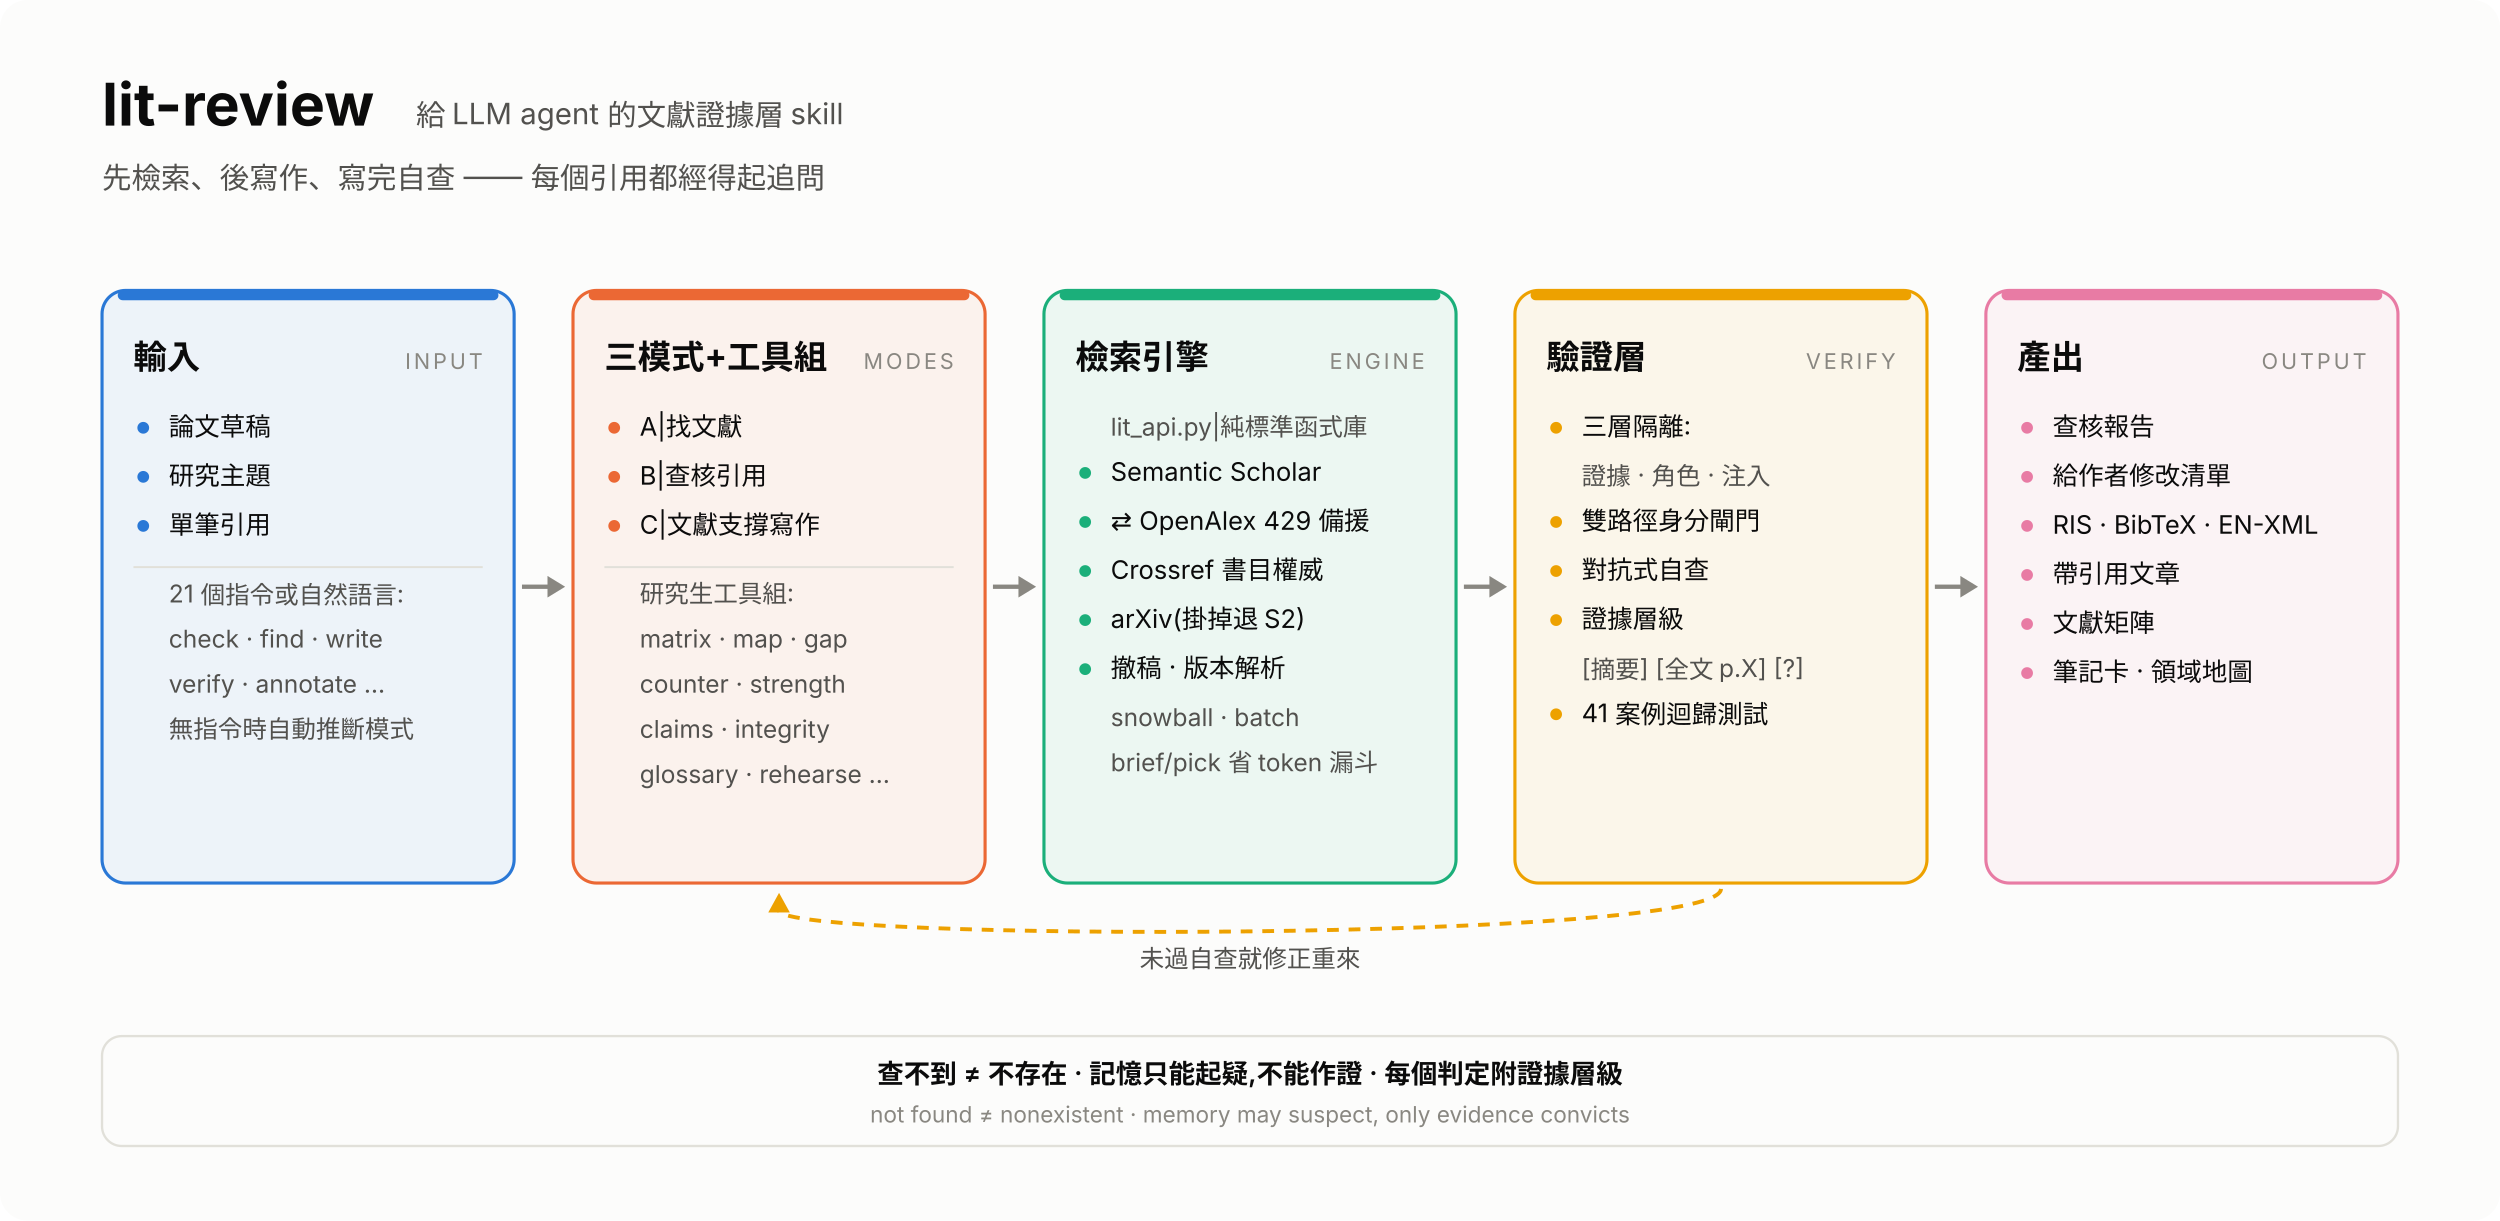
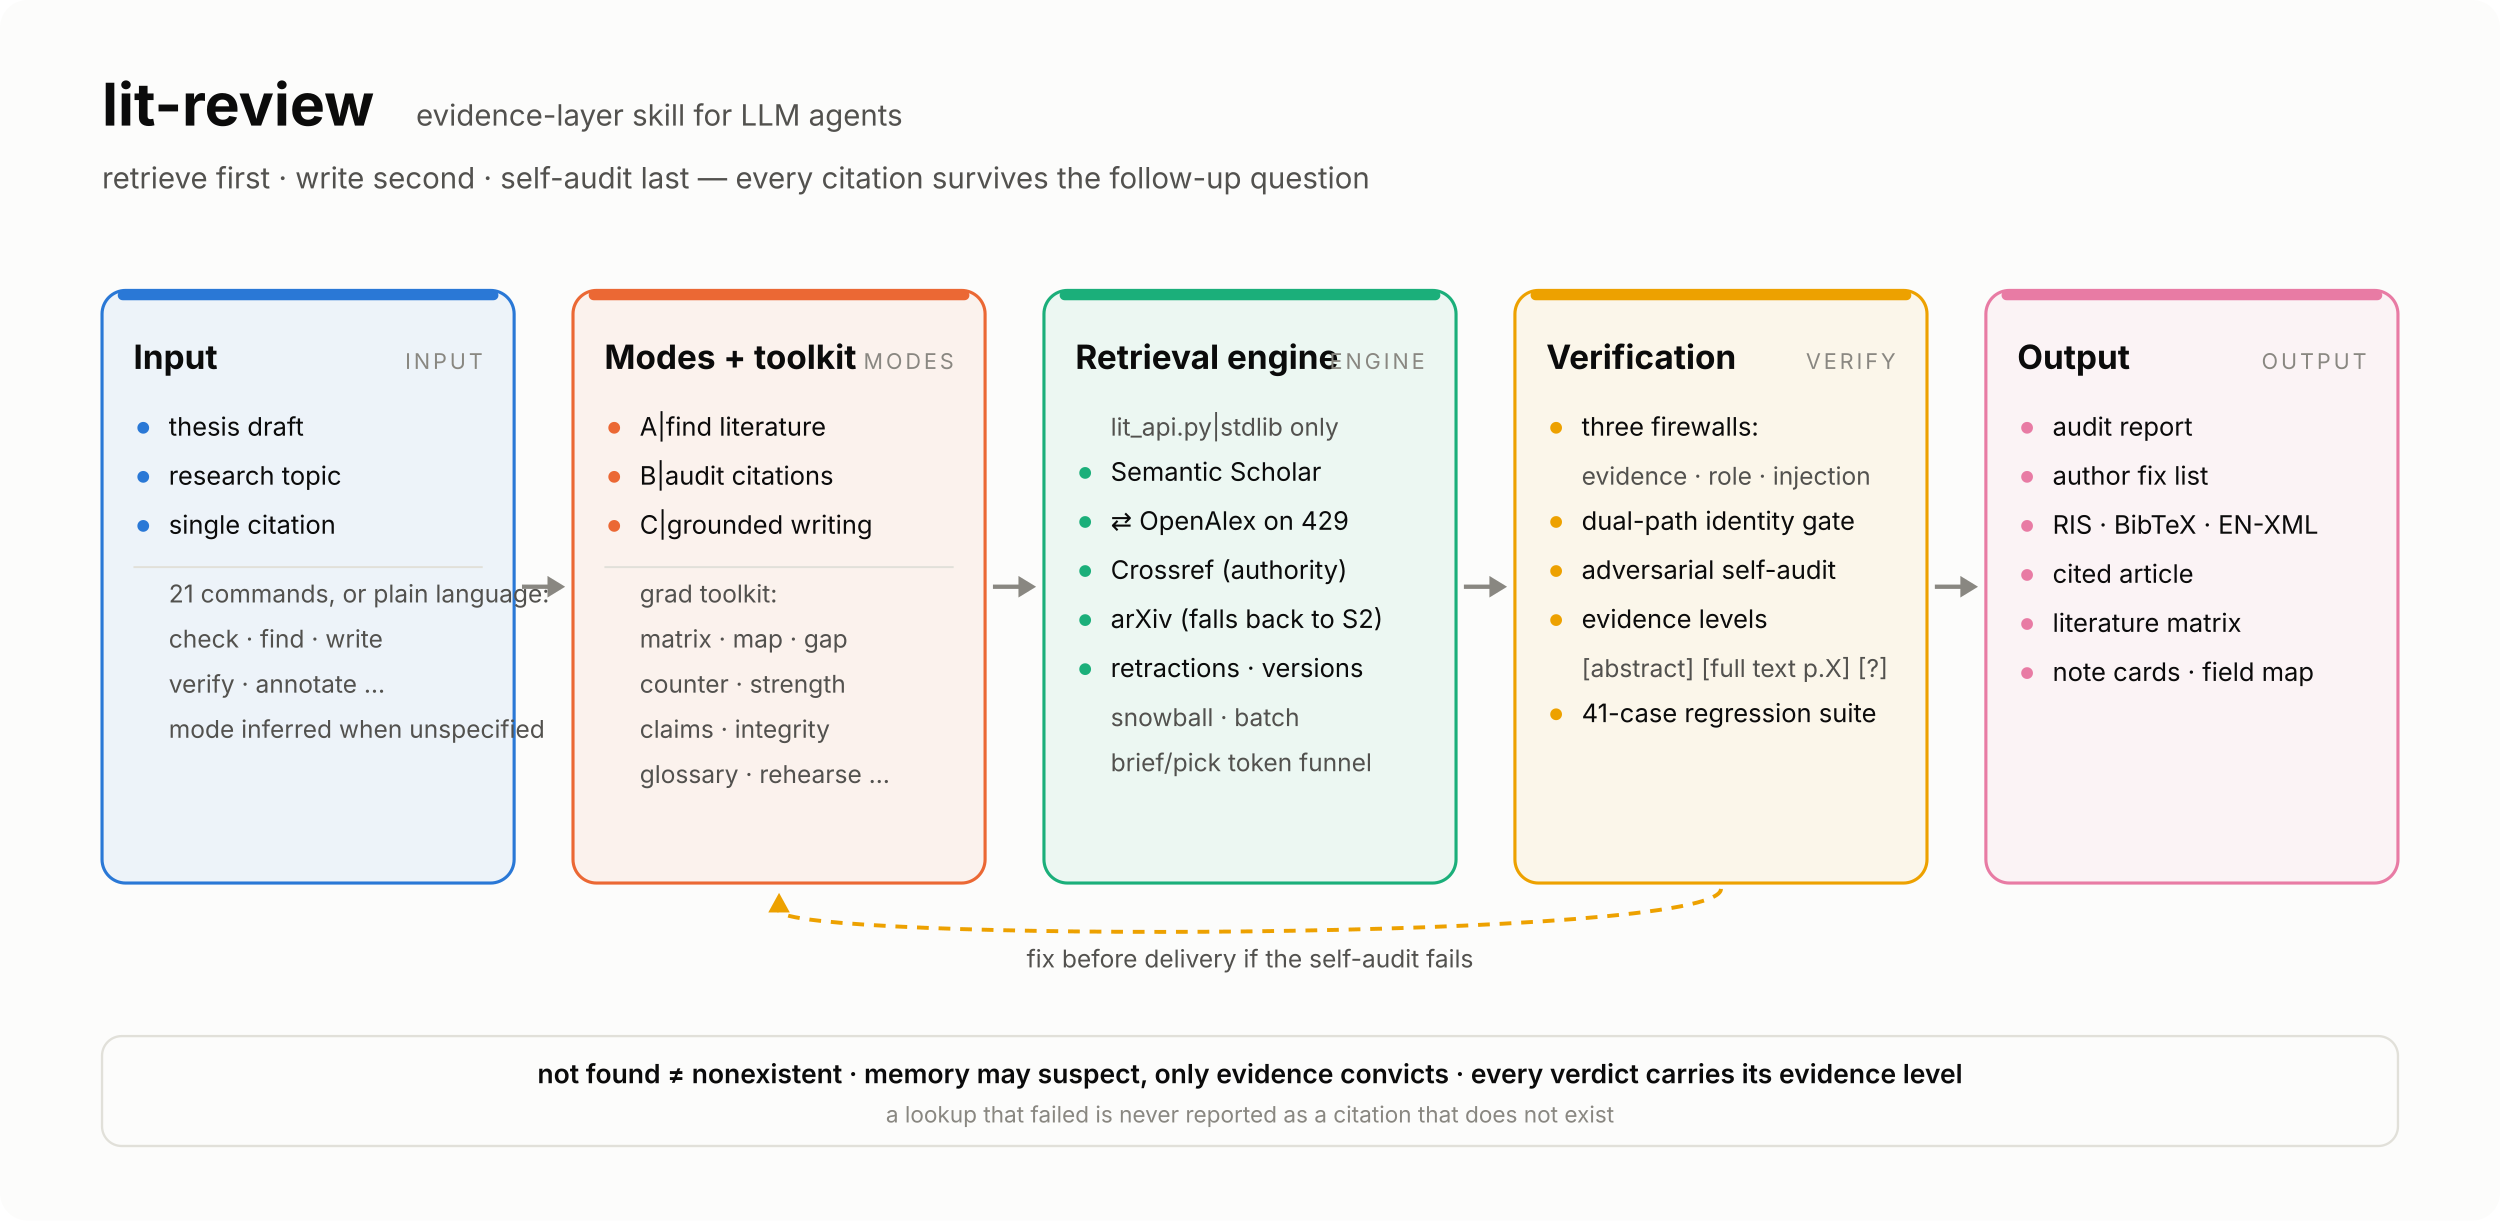
<svg xmlns="http://www.w3.org/2000/svg" width="1274" height="622" viewBox="0 0 1274 622" font-family="system-ui,-apple-system,'Segoe UI','Noto Sans TC',sans-serif">
  <rect width="1274" height="622" rx="14" fill="#fcfcfb" />
  <text x="52" y="64" font-size="30" font-weight="700" fill="#0b0b0b">lit-review</text>
-   <text x="212" y="64" font-size="15" fill="#52514e">給 LLM agent 的文獻證據層 skill</text>
-   <text x="52" y="96" font-size="15" fill="#52514e">先檢索、後寫作、寫完自查 —— 每個引用都經得起追問</text>
+   <text x="212" y="64" font-size="15" fill="#52514e">evidence-layer skill for LLM agents</text>
+   <text x="52" y="96" font-size="15" fill="#52514e">retrieve first · write second · self-audit last — every citation survives the follow-up question</text>
  <defs>
    <marker id="ah" viewBox="0 0 10 10" refX="9" refY="5" markerWidth="7" markerHeight="7" orient="auto-start-reverse">
      <path d="M0,0 L10,5 L0,10 z" fill="#898781" />
    </marker>
  </defs>
  <rect x="52" y="148" width="210" height="302" rx="12" fill="#2a78d6" fill-opacity="0.07" stroke="#2a78d6" stroke-width="1.6" />
  <rect x="60" y="148" width="194" height="5" rx="2.5" fill="#2a78d6" />
-   <text x="68" y="188" font-size="17" font-weight="700" fill="#0b0b0b">輸入</text>
+   <text x="68" y="188" font-size="17" font-weight="700" fill="#0b0b0b">Input</text>
  <text x="246" y="188" font-size="11" letter-spacing="1.5" text-anchor="end" fill="#898781">INPUT</text>
  <circle cx="73" cy="218" r="3" fill="#2a78d6" />
-   <text x="86" y="222" font-size="13" fill="#0b0b0b">論文草稿</text>
+   <text x="86" y="222" font-size="13" fill="#0b0b0b">thesis draft</text>
  <circle cx="73" cy="243" r="3" fill="#2a78d6" />
-   <text x="86" y="247" font-size="13" fill="#0b0b0b">研究主題</text>
+   <text x="86" y="247" font-size="13" fill="#0b0b0b">research topic</text>
  <circle cx="73" cy="268" r="3" fill="#2a78d6" />
-   <text x="86" y="272" font-size="13" fill="#0b0b0b">單筆引用</text>
+   <text x="86" y="272" font-size="13" fill="#0b0b0b">single citation</text>
  <line x1="68" y1="289" x2="246" y2="289" stroke="#e1e0d9" stroke-width="1" />
-   <text x="86" y="307" font-size="12.5" fill="#52514e">21 個指令或自然語言:</text>
+   <text x="86" y="307" font-size="12.5" fill="#52514e">21 commands, or plain language:</text>
  <text x="86" y="330" font-size="12.5" fill="#52514e">check · find · write</text>
  <text x="86" y="353" font-size="12.5" fill="#52514e">verify · annotate …</text>
-   <text x="86" y="376" font-size="12.5" fill="#52514e">無指令時自動推斷模式</text>
+   <text x="86" y="376" font-size="12.5" fill="#52514e">mode inferred when unspecified</text>
  <rect x="292" y="148" width="210" height="302" rx="12" fill="#eb6834" fill-opacity="0.07" stroke="#eb6834" stroke-width="1.6" />
  <rect x="300" y="148" width="194" height="5" rx="2.5" fill="#eb6834" />
-   <text x="308" y="188" font-size="17" font-weight="700" fill="#0b0b0b">三模式+工具組</text>
+   <text x="308" y="188" font-size="17" font-weight="700" fill="#0b0b0b">Modes + toolkit</text>
  <text x="486" y="188" font-size="11" letter-spacing="1.5" text-anchor="end" fill="#898781">MODES</text>
  <circle cx="313" cy="218" r="3" fill="#eb6834" />
-   <text x="326" y="222" font-size="13" fill="#0b0b0b">A|找文獻</text>
+   <text x="326" y="222" font-size="13" fill="#0b0b0b">A|find literature</text>
  <circle cx="313" cy="243" r="3" fill="#eb6834" />
-   <text x="326" y="247" font-size="13" fill="#0b0b0b">B|查核引用</text>
+   <text x="326" y="247" font-size="13" fill="#0b0b0b">B|audit citations</text>
  <circle cx="313" cy="268" r="3" fill="#eb6834" />
-   <text x="326" y="272" font-size="13" fill="#0b0b0b">C|文獻支撐寫作</text>
+   <text x="326" y="272" font-size="13" fill="#0b0b0b">C|grounded writing</text>
  <line x1="308" y1="289" x2="486" y2="289" stroke="#e1e0d9" stroke-width="1" />
-   <text x="326" y="307" font-size="12.5" fill="#52514e">研究生工具組:</text>
+   <text x="326" y="307" font-size="12.5" fill="#52514e">grad toolkit:</text>
  <text x="326" y="330" font-size="12.5" fill="#52514e">matrix · map · gap</text>
  <text x="326" y="353" font-size="12.5" fill="#52514e">counter · strength</text>
  <text x="326" y="376" font-size="12.5" fill="#52514e">claims · integrity</text>
  <text x="326" y="399" font-size="12.5" fill="#52514e">glossary · rehearse …</text>
  <rect x="532" y="148" width="210" height="302" rx="12" fill="#1baf7a" fill-opacity="0.07" stroke="#1baf7a" stroke-width="1.6" />
  <rect x="540" y="148" width="194" height="5" rx="2.5" fill="#1baf7a" />
-   <text x="548" y="188" font-size="17" font-weight="700" fill="#0b0b0b">檢索引擎</text>
+   <text x="548" y="188" font-size="17" font-weight="700" fill="#0b0b0b">Retrieval engine</text>
  <text x="726" y="188" font-size="11" letter-spacing="1.5" text-anchor="end" fill="#898781">ENGINE</text>
-   <text x="566" y="222" font-size="12.5" fill="#52514e">lit_api.py|純標準函式庫</text>
+   <text x="566" y="222" font-size="12.5" fill="#52514e">lit_api.py|stdlib only</text>
  <circle cx="553" cy="241" r="3" fill="#1baf7a" />
  <text x="566" y="245" font-size="13" fill="#0b0b0b">Semantic Scholar</text>
  <circle cx="553" cy="266" r="3" fill="#1baf7a" />
-   <text x="566" y="270" font-size="13" fill="#0b0b0b">⇄ OpenAlex 429 備援</text>
+   <text x="566" y="270" font-size="13" fill="#0b0b0b">⇄ OpenAlex on 429</text>
  <circle cx="553" cy="291" r="3" fill="#1baf7a" />
-   <text x="566" y="295" font-size="13" fill="#0b0b0b">Crossref 書目權威</text>
+   <text x="566" y="295" font-size="13" fill="#0b0b0b">Crossref (authority)</text>
  <circle cx="553" cy="316" r="3" fill="#1baf7a" />
-   <text x="566" y="320" font-size="13" fill="#0b0b0b">arXiv(掛掉退 S2)</text>
+   <text x="566" y="320" font-size="13" fill="#0b0b0b">arXiv (falls back to S2)</text>
  <circle cx="553" cy="341" r="3" fill="#1baf7a" />
-   <text x="566" y="345" font-size="13" fill="#0b0b0b">撤稿 · 版本解析</text>
+   <text x="566" y="345" font-size="13" fill="#0b0b0b">retractions · versions</text>
  <text x="566" y="370" font-size="12.5" fill="#52514e">snowball · batch</text>
-   <text x="566" y="393" font-size="12.5" fill="#52514e">brief/pick 省 token 漏斗</text>
+   <text x="566" y="393" font-size="12.5" fill="#52514e">brief/pick token funnel</text>
  <rect x="772" y="148" width="210" height="302" rx="12" fill="#eda100" fill-opacity="0.07" stroke="#eda100" stroke-width="1.6" />
  <rect x="780" y="148" width="194" height="5" rx="2.5" fill="#eda100" />
-   <text x="788" y="188" font-size="17" font-weight="700" fill="#0b0b0b">驗證層</text>
+   <text x="788" y="188" font-size="17" font-weight="700" fill="#0b0b0b">Verification</text>
  <text x="966" y="188" font-size="11" letter-spacing="1.5" text-anchor="end" fill="#898781">VERIFY</text>
  <circle cx="793" cy="218" r="3" fill="#eda100" />
-   <text x="806" y="222" font-size="13" fill="#0b0b0b">三層隔離:</text>
-   <text x="806" y="247" font-size="12.5" fill="#52514e">證據 · 角色 · 注入</text>
+   <text x="806" y="222" font-size="13" fill="#0b0b0b">three firewalls:</text>
+   <text x="806" y="247" font-size="12.5" fill="#52514e">evidence · role · injection</text>
  <circle cx="793" cy="266" r="3" fill="#eda100" />
-   <text x="806" y="270" font-size="13" fill="#0b0b0b">雙路徑身分閘門</text>
+   <text x="806" y="270" font-size="13" fill="#0b0b0b">dual-path identity gate</text>
  <circle cx="793" cy="291" r="3" fill="#eda100" />
-   <text x="806" y="295" font-size="13" fill="#0b0b0b">對抗式自查</text>
+   <text x="806" y="295" font-size="13" fill="#0b0b0b">adversarial self-audit</text>
  <circle cx="793" cy="316" r="3" fill="#eda100" />
-   <text x="806" y="320" font-size="13" fill="#0b0b0b">證據層級</text>
-   <text x="806" y="345" font-size="12.5" fill="#52514e">[摘要] [全文 p.X] [?]</text>
+   <text x="806" y="320" font-size="13" fill="#0b0b0b">evidence levels</text>
+   <text x="806" y="345" font-size="12.5" fill="#52514e">[abstract] [full text p.X] [?]</text>
  <circle cx="793" cy="364" r="3" fill="#eda100" />
-   <text x="806" y="368" font-size="13" fill="#0b0b0b">41 案例迴歸測試</text>
+   <text x="806" y="368" font-size="13" fill="#0b0b0b">41-case regression suite</text>
  <rect x="1012" y="148" width="210" height="302" rx="12" fill="#e87ba4" fill-opacity="0.07" stroke="#e87ba4" stroke-width="1.6" />
  <rect x="1020" y="148" width="194" height="5" rx="2.5" fill="#e87ba4" />
-   <text x="1028" y="188" font-size="17" font-weight="700" fill="#0b0b0b">產出</text>
+   <text x="1028" y="188" font-size="17" font-weight="700" fill="#0b0b0b">Output</text>
  <text x="1206" y="188" font-size="11" letter-spacing="1.5" text-anchor="end" fill="#898781">OUTPUT</text>
  <circle cx="1033" cy="218" r="3" fill="#e87ba4" />
-   <text x="1046" y="222" font-size="13" fill="#0b0b0b">查核報告</text>
+   <text x="1046" y="222" font-size="13" fill="#0b0b0b">audit report</text>
  <circle cx="1033" cy="243" r="3" fill="#e87ba4" />
-   <text x="1046" y="247" font-size="13" fill="#0b0b0b">給作者修改清單</text>
+   <text x="1046" y="247" font-size="13" fill="#0b0b0b">author fix list</text>
  <circle cx="1033" cy="268" r="3" fill="#e87ba4" />
  <text x="1046" y="272" font-size="13" fill="#0b0b0b">RIS · BibTeX · EN-XML</text>
  <circle cx="1033" cy="293" r="3" fill="#e87ba4" />
-   <text x="1046" y="297" font-size="13" fill="#0b0b0b">帶引用文章</text>
+   <text x="1046" y="297" font-size="13" fill="#0b0b0b">cited article</text>
  <circle cx="1033" cy="318" r="3" fill="#e87ba4" />
-   <text x="1046" y="322" font-size="13" fill="#0b0b0b">文獻矩陣</text>
+   <text x="1046" y="322" font-size="13" fill="#0b0b0b">literature matrix</text>
  <circle cx="1033" cy="343" r="3" fill="#e87ba4" />
-   <text x="1046" y="347" font-size="13" fill="#0b0b0b">筆記卡 · 領域地圖</text>
+   <text x="1046" y="347" font-size="13" fill="#0b0b0b">note cards · field map</text>
  <line x1="266" y1="299.0" x2="280" y2="299.0" stroke="#898781" stroke-width="2.2" />
  <path d="M 288 299.0 L 279 293.5 L 279 304.5 Z" fill="#898781" />
  <line x1="506" y1="299.0" x2="520" y2="299.0" stroke="#898781" stroke-width="2.2" />
  <path d="M 528 299.0 L 519 293.5 L 519 304.5 Z" fill="#898781" />
  <line x1="746" y1="299.0" x2="760" y2="299.0" stroke="#898781" stroke-width="2.2" />
  <path d="M 768 299.0 L 759 293.5 L 759 304.5 Z" fill="#898781" />
  <line x1="986" y1="299.0" x2="1000" y2="299.0" stroke="#898781" stroke-width="2.2" />
  <path d="M 1008 299.0 L 999 293.5 L 999 304.5 Z" fill="#898781" />
  <path d="M 877.0 453 C 877.0 480, 397.0 480, 397.0 464" fill="none" stroke="#eda100" stroke-width="2" stroke-dasharray="6 5" />
  <path d="M 397.0 455 L 391.5 465 L 402.5 465 Z" fill="#eda100" />
-   <text x="637.0" y="493" font-size="12.5" text-anchor="middle" fill="#52514e">未過自查就修正重來</text>
+   <text x="637.0" y="493" font-size="12.5" text-anchor="middle" fill="#52514e">fix before delivery if the self-audit fails</text>
  <rect x="52" y="528" width="1170" height="56" rx="10" fill="none" stroke="#e1e0d9" stroke-width="1.2" />
-   <text x="637.0" y="552" font-size="13.5" font-weight="600" text-anchor="middle" fill="#0b0b0b">查不到 ≠ 不存在    ·    記憶只能起疑,不能作證    ·    每個判定附證據層級</text>
-   <text x="637.0" y="572" font-size="11.5" text-anchor="middle" fill="#898781">not found ≠ nonexistent · memory may suspect, only evidence convicts</text>
+   <text x="637.0" y="552" font-size="13.5" font-weight="600" text-anchor="middle" fill="#0b0b0b">not found ≠ nonexistent    ·    memory may suspect, only evidence convicts    ·    every verdict carries its evidence level</text>
+   <text x="637.0" y="572" font-size="11.5" text-anchor="middle" fill="#898781">a lookup that failed is never reported as a citation that does not exist</text>
</svg>
